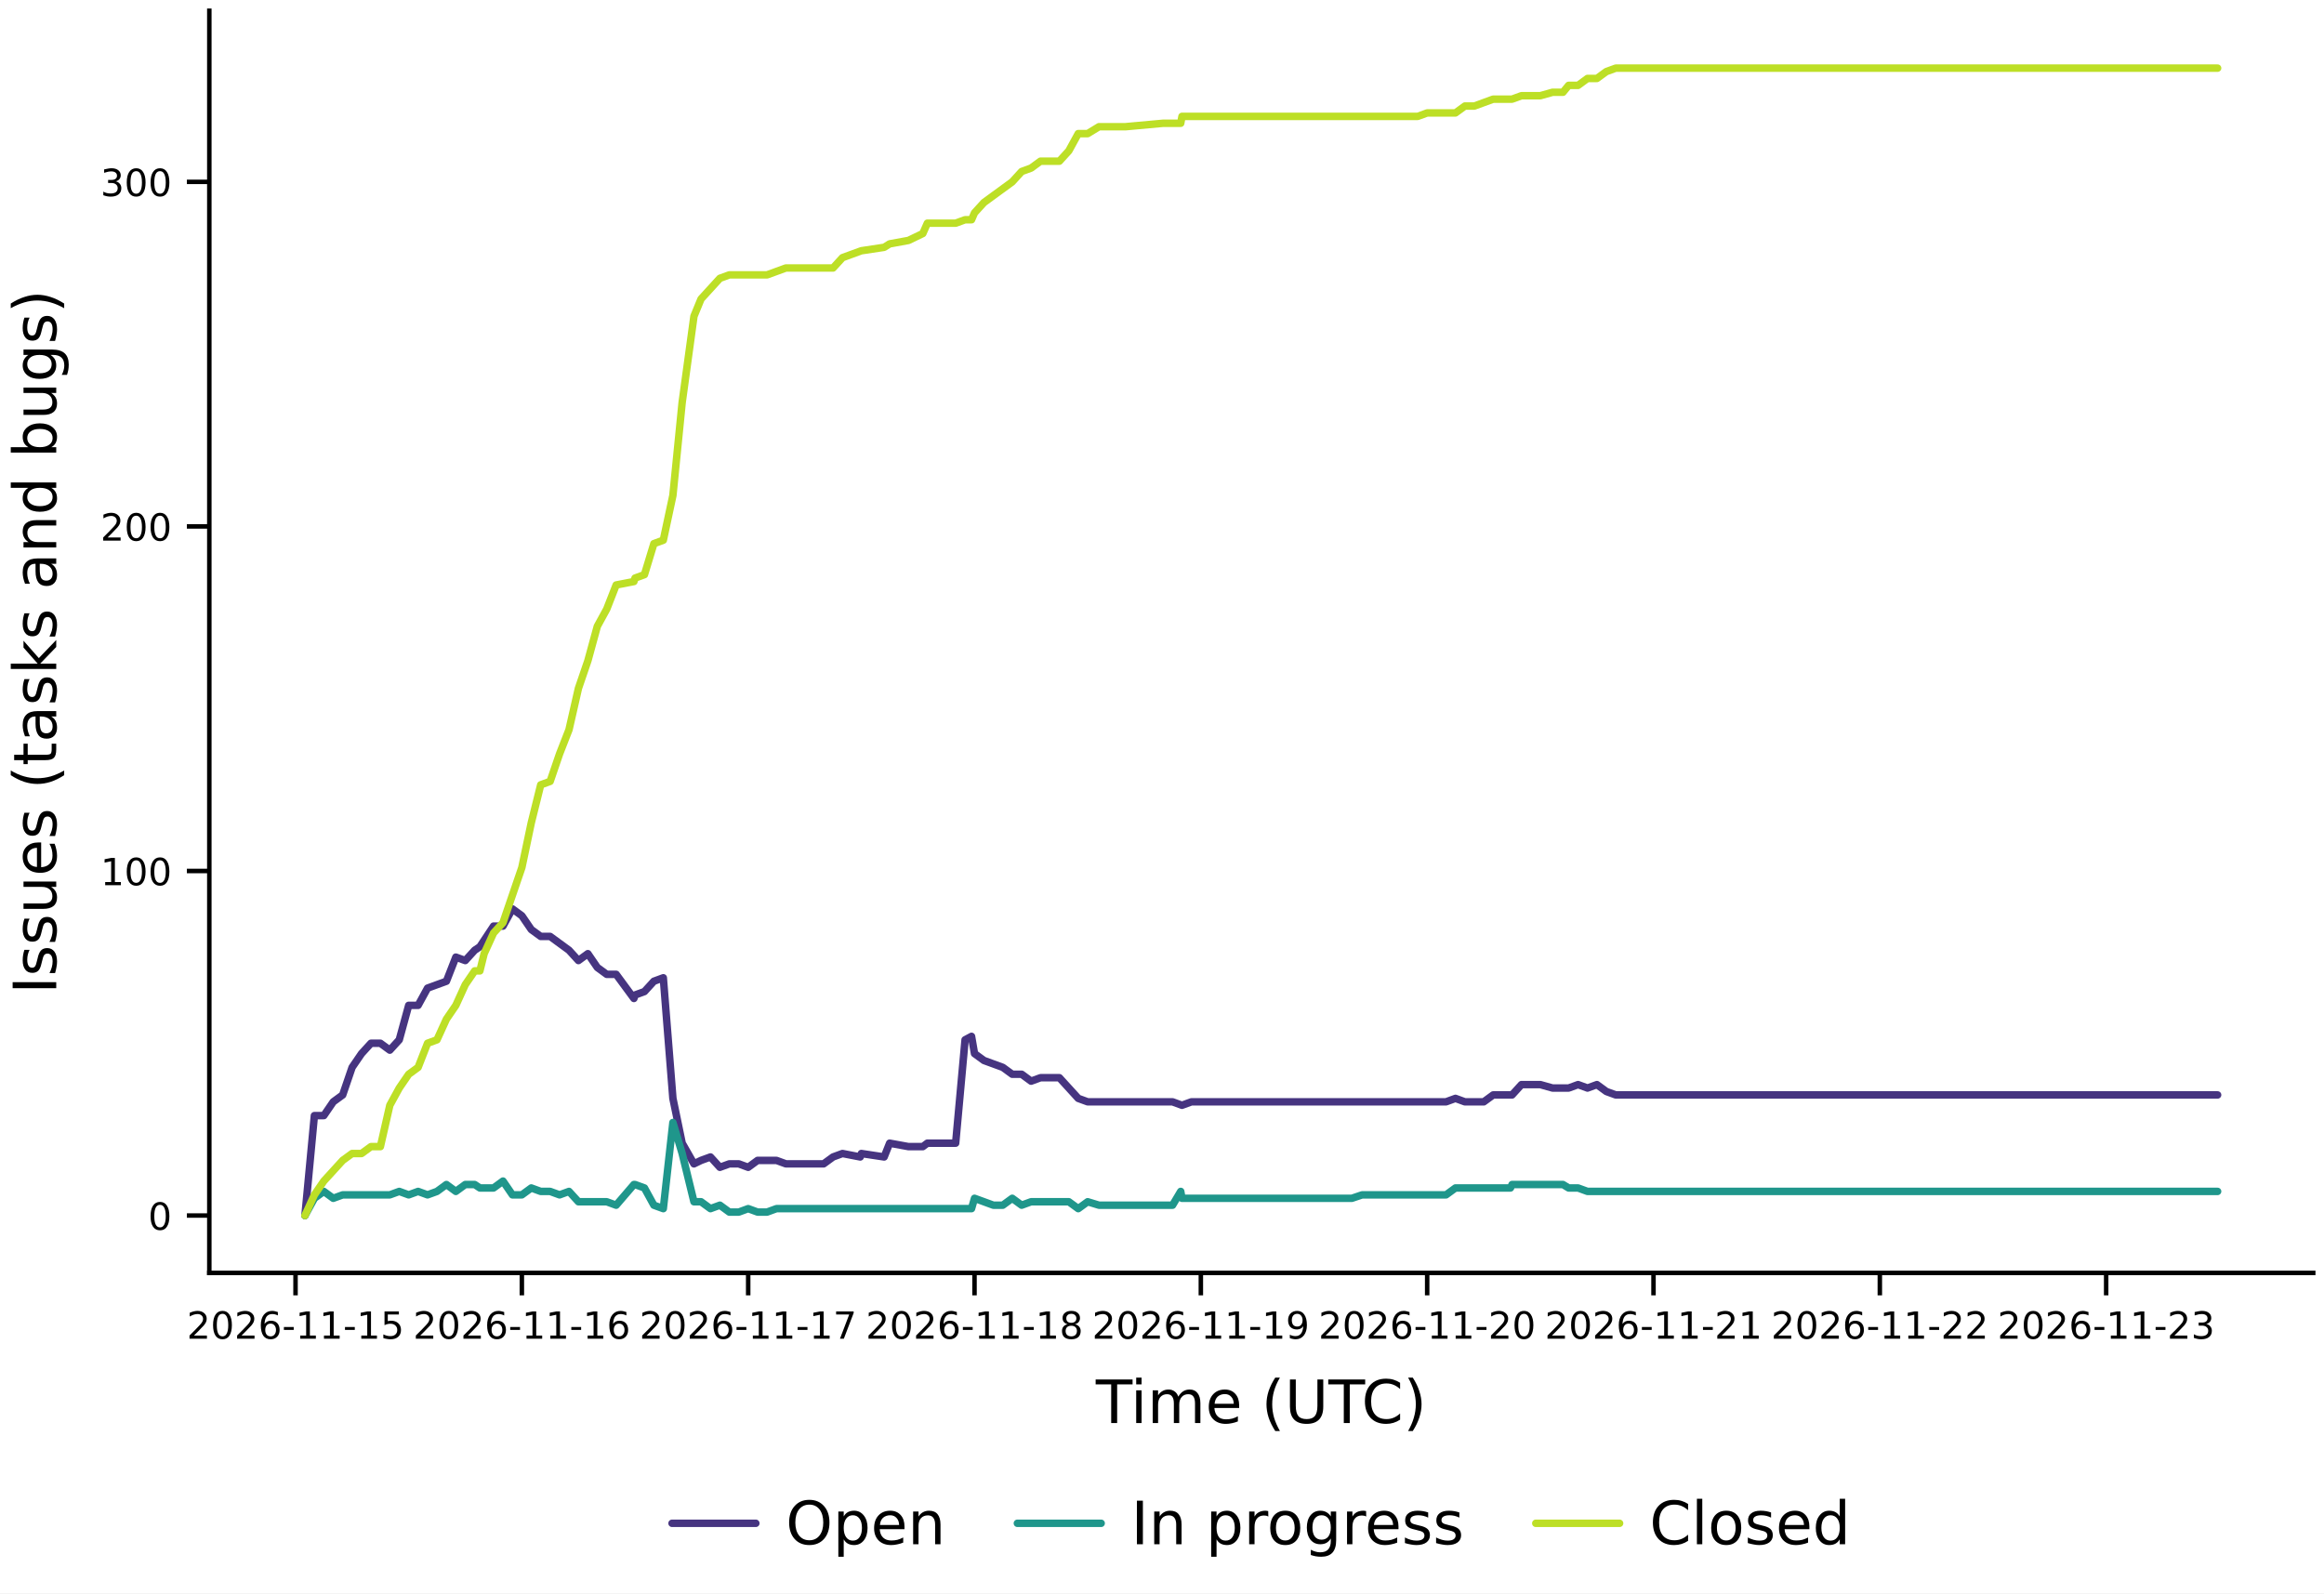
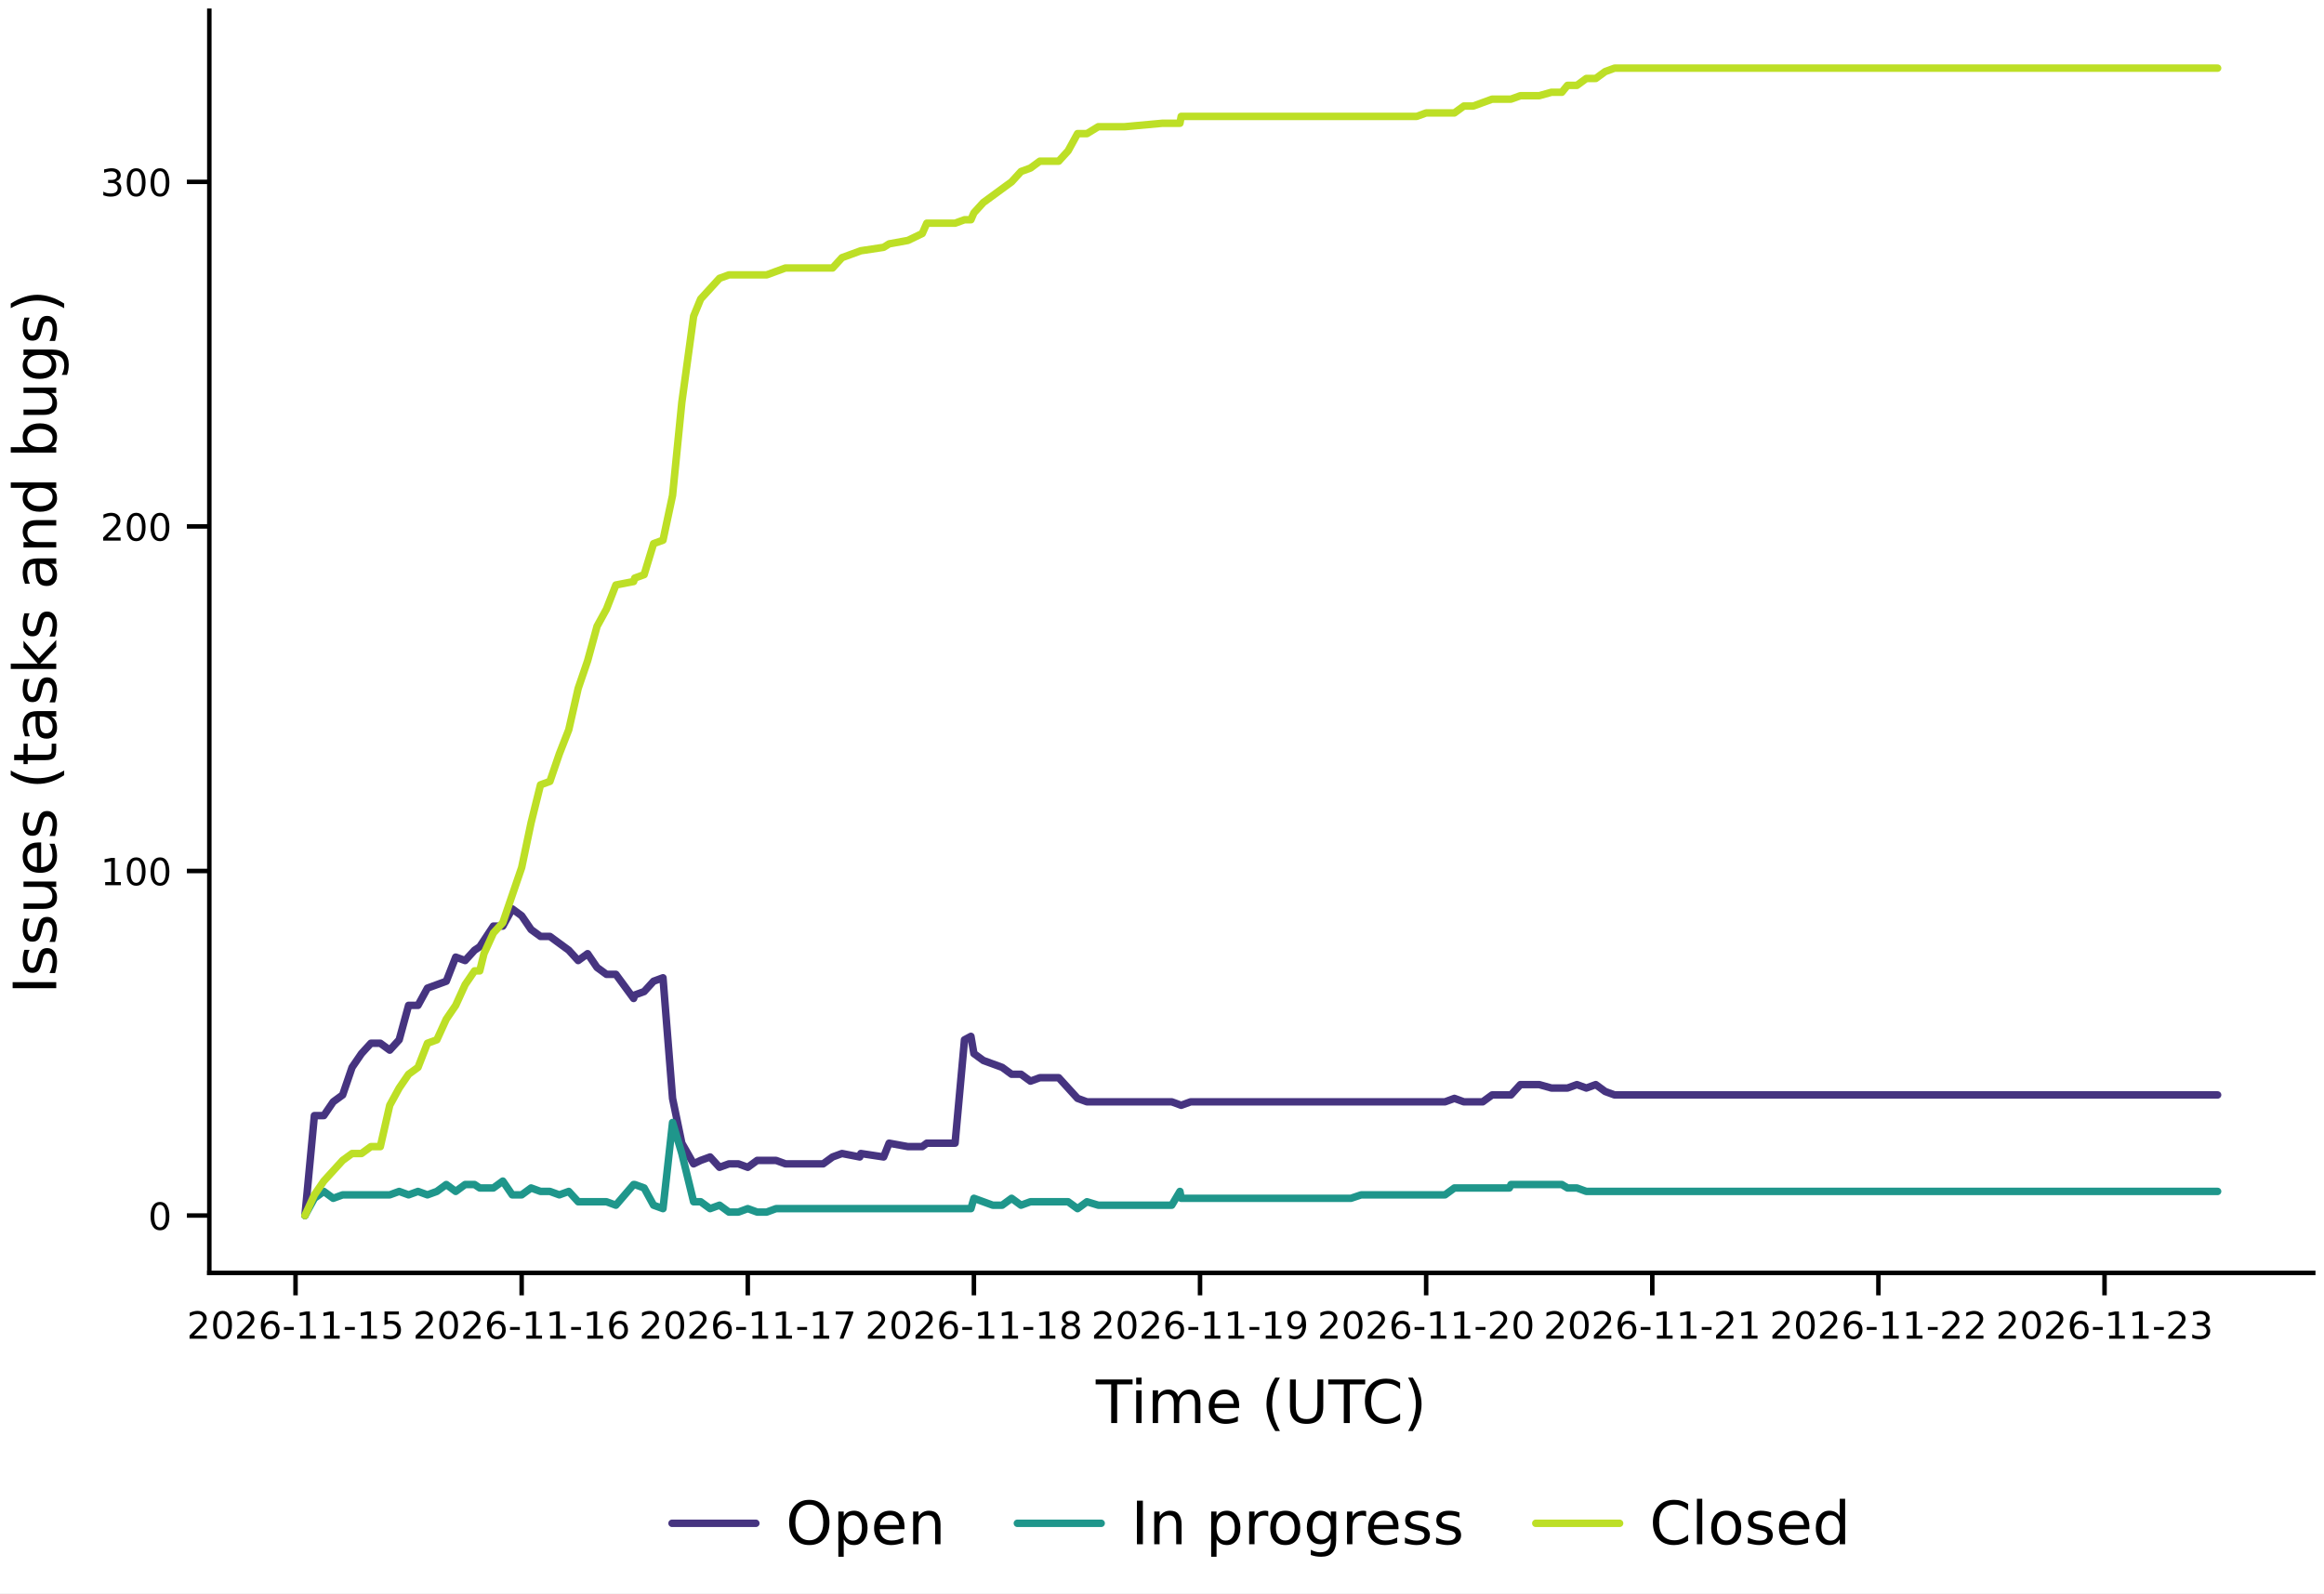
<svg xmlns="http://www.w3.org/2000/svg" xmlns:xlink="http://www.w3.org/1999/xlink" width="310.696pt" height="213.046pt" viewBox="0 0 310.696 213.046" version="1.1">
  <defs>
    <style type="text/css">*{stroke-linejoin: round; stroke-linecap: butt}</style>
  </defs>
  <g id="figure_1">
    <g id="patch_1">
      <path d="M -0 213.046  L 310.696 213.046  L 310.696 0  L -0 0  z " style="fill: #ffffff" />
    </g>
    <g id="axes_1">
      <g id="patch_2">
        <path d="M 27.984 170.203  L 309.256 170.203  L 309.256 1.44  L 27.984 1.44  z " style="fill: #ffffff" />
      </g>
      <g id="matplotlib.axis_1">
        <g id="xtick_1">
          <g id="line2d_1">
            <defs>
-               <path id="m32c08019b4" d="M 0 0  L 0 3  " style="stroke: #000000; stroke-width: 0.6" />
+               <path id="m1f6c794c44" d="M 0 0  L 0 3  " style="stroke: #000000; stroke-width: 0.6" />
            </defs>
            <g>
-               <use xlink:href="#m32c08019b4" x="39.509" y="170.203" style="stroke: #000000; stroke-width: 0.6" />
+               <use xlink:href="#m1f6c794c44" x="39.51" y="170.203" style="stroke: #000000; stroke-width: 0.6" />
            </g>
          </g>
          <g id="text_1">
-             <text style="font-size: 5px; font-family: 'DejaVu Sans', sans-serif; text-anchor: middle" x="39.509" y="179.002" transform="rotate(-0 39.50869 179.0017)">2026-11-15</text>
+             <text style="font-size: 5px; font-family: 'DejaVu Sans', sans-serif; text-anchor: middle" x="39.51" y="179.002" transform="rotate(-0 39.50983 179.0017)">2026-11-15</text>
          </g>
        </g>
        <g id="xtick_2">
          <g id="line2d_2">
            <g>
-               <use xlink:href="#m32c08019b4" x="69.767" y="170.203" style="stroke: #000000; stroke-width: 0.6" />
+               <use xlink:href="#m1f6c794c44" x="69.741" y="170.203" style="stroke: #000000; stroke-width: 0.6" />
            </g>
          </g>
          <g id="text_2">
-             <text style="font-size: 5px; font-family: 'DejaVu Sans', sans-serif; text-anchor: middle" x="69.767" y="179.002" transform="rotate(-0 69.76671 179.0017)">2026-11-16</text>
+             <text style="font-size: 5px; font-family: 'DejaVu Sans', sans-serif; text-anchor: middle" x="69.741" y="179.002" transform="rotate(-0 69.74053 179.0017)">2026-11-16</text>
          </g>
        </g>
        <g id="xtick_3">
          <g id="line2d_3">
            <g>
-               <use xlink:href="#m32c08019b4" x="100.025" y="170.203" style="stroke: #000000; stroke-width: 0.6" />
+               <use xlink:href="#m1f6c794c44" x="99.971" y="170.203" style="stroke: #000000; stroke-width: 0.6" />
            </g>
          </g>
          <g id="text_3">
-             <text style="font-size: 5px; font-family: 'DejaVu Sans', sans-serif; text-anchor: middle" x="100.025" y="179.002" transform="rotate(-0 100.0247 179.0017)">2026-11-17</text>
+             <text style="font-size: 5px; font-family: 'DejaVu Sans', sans-serif; text-anchor: middle" x="99.971" y="179.002" transform="rotate(-0 99.97122 179.0017)">2026-11-17</text>
          </g>
        </g>
        <g id="xtick_4">
          <g id="line2d_4">
            <g>
-               <use xlink:href="#m32c08019b4" x="130.283" y="170.203" style="stroke: #000000; stroke-width: 0.6" />
+               <use xlink:href="#m1f6c794c44" x="130.202" y="170.203" style="stroke: #000000; stroke-width: 0.6" />
            </g>
          </g>
          <g id="text_4">
-             <text style="font-size: 5px; font-family: 'DejaVu Sans', sans-serif; text-anchor: middle" x="130.283" y="179.002" transform="rotate(-0 130.2828 179.0017)">2026-11-18</text>
+             <text style="font-size: 5px; font-family: 'DejaVu Sans', sans-serif; text-anchor: middle" x="130.202" y="179.002" transform="rotate(-0 130.2019 179.0017)">2026-11-18</text>
          </g>
        </g>
        <g id="xtick_5">
          <g id="line2d_5">
            <g>
-               <use xlink:href="#m32c08019b4" x="160.541" y="170.203" style="stroke: #000000; stroke-width: 0.6" />
+               <use xlink:href="#m1f6c794c44" x="160.433" y="170.203" style="stroke: #000000; stroke-width: 0.6" />
            </g>
          </g>
          <g id="text_5">
-             <text style="font-size: 5px; font-family: 'DejaVu Sans', sans-serif; text-anchor: middle" x="160.541" y="179.002" transform="rotate(-0 160.5408 179.0017)">2026-11-19</text>
+             <text style="font-size: 5px; font-family: 'DejaVu Sans', sans-serif; text-anchor: middle" x="160.433" y="179.002" transform="rotate(-0 160.4326 179.0017)">2026-11-19</text>
          </g>
        </g>
        <g id="xtick_6">
          <g id="line2d_6">
            <g>
-               <use xlink:href="#m32c08019b4" x="190.799" y="170.203" style="stroke: #000000; stroke-width: 0.6" />
+               <use xlink:href="#m1f6c794c44" x="190.663" y="170.203" style="stroke: #000000; stroke-width: 0.6" />
            </g>
          </g>
          <g id="text_6">
-             <text style="font-size: 5px; font-family: 'DejaVu Sans', sans-serif; text-anchor: middle" x="190.799" y="179.002" transform="rotate(-0 190.7988 179.0017)">2026-11-20</text>
+             <text style="font-size: 5px; font-family: 'DejaVu Sans', sans-serif; text-anchor: middle" x="190.663" y="179.002" transform="rotate(-0 190.6633 179.0017)">2026-11-20</text>
          </g>
        </g>
        <g id="xtick_7">
          <g id="line2d_7">
            <g>
-               <use xlink:href="#m32c08019b4" x="221.057" y="170.203" style="stroke: #000000; stroke-width: 0.6" />
+               <use xlink:href="#m1f6c794c44" x="220.894" y="170.203" style="stroke: #000000; stroke-width: 0.6" />
            </g>
          </g>
          <g id="text_7">
-             <text style="font-size: 5px; font-family: 'DejaVu Sans', sans-serif; text-anchor: middle" x="221.057" y="179.002" transform="rotate(-0 221.0568 179.0017)">2026-11-21</text>
+             <text style="font-size: 5px; font-family: 'DejaVu Sans', sans-serif; text-anchor: middle" x="220.894" y="179.002" transform="rotate(-0 220.894 179.0017)">2026-11-21</text>
          </g>
        </g>
        <g id="xtick_8">
          <g id="line2d_8">
            <g>
-               <use xlink:href="#m32c08019b4" x="251.315" y="170.203" style="stroke: #000000; stroke-width: 0.6" />
+               <use xlink:href="#m1f6c794c44" x="251.125" y="170.203" style="stroke: #000000; stroke-width: 0.6" />
            </g>
          </g>
          <g id="text_8">
-             <text style="font-size: 5px; font-family: 'DejaVu Sans', sans-serif; text-anchor: middle" x="251.315" y="179.002" transform="rotate(-0 251.3149 179.0017)">2026-11-22</text>
+             <text style="font-size: 5px; font-family: 'DejaVu Sans', sans-serif; text-anchor: middle" x="251.125" y="179.002" transform="rotate(-0 251.1247 179.0017)">2026-11-22</text>
          </g>
        </g>
        <g id="xtick_9">
          <g id="line2d_9">
            <g>
-               <use xlink:href="#m32c08019b4" x="281.573" y="170.203" style="stroke: #000000; stroke-width: 0.6" />
+               <use xlink:href="#m1f6c794c44" x="281.355" y="170.203" style="stroke: #000000; stroke-width: 0.6" />
            </g>
          </g>
          <g id="text_9">
-             <text style="font-size: 5px; font-family: 'DejaVu Sans', sans-serif; text-anchor: middle" x="281.573" y="179.002" transform="rotate(-0 281.5729 179.0017)">2026-11-23</text>
+             <text style="font-size: 5px; font-family: 'DejaVu Sans', sans-serif; text-anchor: middle" x="281.355" y="179.002" transform="rotate(-0 281.3554 179.0017)">2026-11-23</text>
          </g>
        </g>
        <g id="text_10">
          <text style="font-size: 8px; font-family: 'DejaVu Sans', sans-serif; text-anchor: middle" x="168.62" y="190.282" transform="rotate(-0 168.6201 190.2816)">Time (UTC)</text>
        </g>
      </g>
      <g id="matplotlib.axis_2">
        <g id="ytick_1">
          <g id="line2d_10">
            <defs>
-               <path id="mdcf9b377f0" d="M 0 0  L -3 0  " style="stroke: #000000; stroke-width: 0.6" />
+               <path id="m517391b2bb" d="M 0 0  L -3 0  " style="stroke: #000000; stroke-width: 0.6" />
            </defs>
            <g>
-               <use xlink:href="#mdcf9b377f0" x="27.984" y="162.532" style="stroke: #000000; stroke-width: 0.6" />
+               <use xlink:href="#m517391b2bb" x="27.984" y="162.532" style="stroke: #000000; stroke-width: 0.6" />
            </g>
          </g>
          <g id="text_11">
            <text style="font-size: 5px; font-family: 'DejaVu Sans', sans-serif; text-anchor: end" x="22.984" y="164.431" transform="rotate(-0 22.98438 164.4312)">0</text>
          </g>
        </g>
        <g id="ytick_2">
          <g id="line2d_11">
            <g>
-               <use xlink:href="#mdcf9b377f0" x="27.984" y="116.46" style="stroke: #000000; stroke-width: 0.6" />
+               <use xlink:href="#m517391b2bb" x="27.984" y="116.46" style="stroke: #000000; stroke-width: 0.6" />
            </g>
          </g>
          <g id="text_12">
            <text style="font-size: 5px; font-family: 'DejaVu Sans', sans-serif; text-anchor: end" x="22.984" y="118.359" transform="rotate(-0 22.98438 118.3589)">100</text>
          </g>
        </g>
        <g id="ytick_3">
          <g id="line2d_12">
            <g>
-               <use xlink:href="#mdcf9b377f0" x="27.984" y="70.387" style="stroke: #000000; stroke-width: 0.6" />
+               <use xlink:href="#m517391b2bb" x="27.984" y="70.387" style="stroke: #000000; stroke-width: 0.6" />
            </g>
          </g>
          <g id="text_13">
            <text style="font-size: 5px; font-family: 'DejaVu Sans', sans-serif; text-anchor: end" x="22.984" y="72.287" transform="rotate(-0 22.98438 72.28662)">200</text>
          </g>
        </g>
        <g id="ytick_4">
          <g id="line2d_13">
            <g>
-               <use xlink:href="#mdcf9b377f0" x="27.984" y="24.315" style="stroke: #000000; stroke-width: 0.6" />
+               <use xlink:href="#m517391b2bb" x="27.984" y="24.315" style="stroke: #000000; stroke-width: 0.6" />
            </g>
          </g>
          <g id="text_14">
            <text style="font-size: 5px; font-family: 'DejaVu Sans', sans-serif; text-anchor: end" x="22.984" y="26.214" transform="rotate(-0 22.98438 26.21431)">300</text>
          </g>
        </g>
        <g id="text_15">
          <text style="font-size: 8px; font-family: 'DejaVu Sans', sans-serif; text-anchor: middle" x="7.519" y="85.821" transform="rotate(-90 7.51875 85.82143)">Issues (tasks and bugs)</text>
        </g>
      </g>
      <g id="line2d_14">
-         <path d="M 40.769 162.532  L 42.03 149.171  L 43.291 149.171  L 44.552 147.328  L 45.812 146.407  L 47.073 142.721  L 48.334 140.878  L 49.595 139.496  L 50.855 139.496  L 52.116 140.417  L 53.377 139.035  L 54.638 134.428  L 55.898 134.428  L 57.159 132.124  L 59.681 131.203  L 60.941 127.978  L 62.202 128.438  L 63.463 127.056  L 64.156 126.595  L 65.984 123.831  L 67.245 123.831  L 68.506 121.527  L 69.767 122.449  L 71.027 124.292  L 72.288 125.213  L 73.549 125.213  L 76.07 127.056  L 77.331 128.438  L 78.592 127.517  L 79.853 129.36  L 81.113 130.281  L 82.374 130.281  L 84.749 133.506  L 84.896 133.046  L 86.156 132.585  L 87.417 131.203  L 88.678 130.742  L 89.96 146.867  L 91.199 152.857  L 92.775 155.621  L 93.721 155.16  L 94.982 154.7  L 96.242 156.082  L 97.503 155.621  L 98.764 155.621  L 100.025 156.082  L 101.285 155.16  L 103.807 155.16  L 105.068 155.621  L 110.111 155.621  L 111.371 154.7  L 112.632 154.239  L 115.007 154.7  L 115.154 154.239  L 118.201 154.7  L 118.936 152.857  L 121.458 153.317  L 123.37 153.317  L 123.979 152.857  L 127.761 152.857  L 129.022 139.035  L 129.884 138.574  L 130.283 140.878  L 131.544 141.799  L 134.065 142.721  L 135.326 143.642  L 136.587 143.642  L 137.847 144.564  L 139.108 144.103  L 141.63 144.103  L 144.151 146.867  L 145.412 147.328  L 156.759 147.328  L 158.019 147.789  L 159.28 147.328  L 193.32 147.328  L 194.581 146.867  L 195.842 147.328  L 198.363 147.328  L 199.624 146.407  L 202.146 146.407  L 203.406 145.024  L 205.928 145.024  L 207.567 145.485  L 209.71 145.485  L 210.971 145.024  L 212.232 145.485  L 213.492 145.024  L 214.753 145.946  L 216.014 146.407  L 296.471 146.407  L 296.471 146.407  " clip-path="url(#p445f59a543)" style="fill: none; stroke: #463480; stroke-linecap: round" />
+         <path d="M 40.769 162.532  L 42.029 149.171  L 43.289 149.171  L 44.548 147.328  L 45.808 146.407  L 47.068 142.721  L 48.327 140.878  L 49.587 139.496  L 50.846 139.496  L 52.106 140.417  L 53.366 139.035  L 54.625 134.428  L 55.885 134.428  L 57.144 132.124  L 59.664 131.203  L 60.923 127.978  L 62.183 128.438  L 63.442 127.056  L 64.135 126.595  L 65.962 123.831  L 67.221 123.831  L 68.481 121.527  L 69.741 122.449  L 71 124.292  L 72.26 125.213  L 73.519 125.213  L 76.039 127.056  L 77.298 128.438  L 78.558 127.517  L 79.817 129.36  L 81.077 130.281  L 82.337 130.281  L 84.709 133.506  L 84.856 133.046  L 86.115 132.585  L 87.375 131.203  L 88.635 130.742  L 89.915 146.867  L 91.154 152.857  L 92.728 155.621  L 93.673 155.16  L 94.933 154.7  L 96.192 156.082  L 97.452 155.621  L 98.712 155.621  L 99.971 156.082  L 101.231 155.16  L 103.75 155.16  L 105.01 155.621  L 110.048 155.621  L 111.308 154.7  L 112.567 154.239  L 114.94 154.7  L 115.087 154.239  L 118.131 154.7  L 118.865 152.857  L 121.385 153.317  L 123.295 153.317  L 123.904 152.857  L 127.683 152.857  L 128.942 139.035  L 129.803 138.574  L 130.202 140.878  L 131.462 141.799  L 133.981 142.721  L 135.24 143.642  L 136.5 143.642  L 137.76 144.564  L 139.019 144.103  L 141.538 144.103  L 144.058 146.867  L 145.317 147.328  L 156.654 147.328  L 157.913 147.789  L 159.173 147.328  L 193.183 147.328  L 194.442 146.867  L 195.702 147.328  L 198.221 147.328  L 199.481 146.407  L 202 146.407  L 203.259 145.024  L 205.779 145.024  L 207.416 145.485  L 209.558 145.485  L 210.817 145.024  L 212.077 145.485  L 213.336 145.024  L 214.596 145.946  L 215.856 146.407  L 296.471 146.407  L 296.471 146.407  " clip-path="url(#peb5717431e)" style="fill: none; stroke: #463480; stroke-linecap: round" />
      </g>
      <g id="line2d_15">
-         <path d="M 40.769 162.532  L 42.03 160.228  L 43.291 159.307  L 44.552 160.228  L 45.812 159.767  L 52.116 159.767  L 53.377 159.307  L 54.638 159.767  L 55.898 159.307  L 57.159 159.767  L 58.42 159.307  L 59.681 158.385  L 60.941 159.307  L 62.202 158.385  L 63.463 158.385  L 64.156 158.846  L 65.984 158.846  L 67.245 157.925  L 68.506 159.767  L 69.767 159.767  L 71.027 158.846  L 72.288 159.307  L 73.549 159.307  L 74.81 159.767  L 76.07 159.307  L 77.331 160.689  L 81.113 160.689  L 82.374 161.15  L 84.749 158.385  L 84.896 158.385  L 86.156 158.846  L 87.417 161.15  L 88.678 161.61  L 89.96 150.092  L 91.199 154.239  L 92.775 160.689  L 93.721 160.689  L 94.982 161.61  L 96.242 161.15  L 97.503 162.071  L 98.764 162.071  L 100.025 161.61  L 101.285 162.071  L 102.546 162.071  L 103.807 161.61  L 129.884 161.61  L 130.283 160.228  L 132.804 161.15  L 134.065 161.15  L 135.326 160.228  L 136.587 161.15  L 137.847 160.689  L 142.89 160.689  L 144.151 161.61  L 145.412 160.689  L 146.925 161.15  L 156.759 161.15  L 157.851 159.307  L 158.019 160.228  L 180.734 160.228  L 182.1 159.767  L 193.32 159.767  L 194.581 158.846  L 201.935 158.846  L 202.146 158.385  L 208.954 158.385  L 209.71 158.846  L 210.971 158.846  L 212.232 159.307  L 296.471 159.307  L 296.471 159.307  " clip-path="url(#p445f59a543)" style="fill: none; stroke: #1f968b; stroke-linecap: round" />
+         <path d="M 40.769 162.532  L 42.029 160.228  L 43.289 159.307  L 44.548 160.228  L 45.808 159.767  L 52.106 159.767  L 53.366 159.307  L 54.625 159.767  L 55.885 159.307  L 57.144 159.767  L 58.404 159.307  L 59.664 158.385  L 60.923 159.307  L 62.183 158.385  L 63.442 158.385  L 64.135 158.846  L 65.962 158.846  L 67.221 157.925  L 68.481 159.767  L 69.741 159.767  L 71 158.846  L 72.26 159.307  L 73.519 159.307  L 74.779 159.767  L 76.039 159.307  L 77.298 160.689  L 81.077 160.689  L 82.337 161.15  L 84.709 158.385  L 84.856 158.385  L 86.115 158.846  L 87.375 161.15  L 88.635 161.61  L 89.915 150.092  L 91.154 154.239  L 92.728 160.689  L 93.673 160.689  L 94.933 161.61  L 96.192 161.15  L 97.452 162.071  L 98.712 162.071  L 99.971 161.61  L 101.231 162.071  L 102.49 162.071  L 103.75 161.61  L 129.803 161.61  L 130.202 160.228  L 132.721 161.15  L 133.981 161.15  L 135.24 160.228  L 136.5 161.15  L 137.76 160.689  L 142.798 160.689  L 144.058 161.61  L 145.317 160.689  L 146.829 161.15  L 156.654 161.15  L 157.745 159.307  L 157.913 160.228  L 180.607 160.228  L 181.972 159.767  L 193.183 159.767  L 194.442 158.846  L 201.79 158.846  L 202 158.385  L 208.802 158.385  L 209.558 158.846  L 210.817 158.846  L 212.077 159.307  L 296.471 159.307  L 296.471 159.307  " clip-path="url(#peb5717431e)" style="fill: none; stroke: #1f968b; stroke-linecap: round" />
      </g>
      <g id="line2d_16">
-         <path d="M 40.769 162.532  L 42.03 159.767  L 43.291 157.925  L 45.812 155.16  L 47.073 154.239  L 48.334 154.239  L 49.595 153.317  L 50.855 153.317  L 52.116 147.789  L 53.377 145.485  L 54.638 143.642  L 55.898 142.721  L 57.159 139.496  L 58.42 139.035  L 59.681 136.271  L 60.941 134.428  L 62.202 131.663  L 63.463 129.82  L 64.156 129.82  L 64.724 127.517  L 65.984 124.753  L 67.245 123.37  L 69.767 115.999  L 71.027 110.009  L 72.288 104.941  L 73.549 104.481  L 74.81 100.795  L 76.07 97.57  L 77.331 92.041  L 78.592 88.355  L 79.853 83.748  L 81.113 81.445  L 82.374 78.22  L 84.749 77.759  L 84.896 77.298  L 86.156 76.837  L 87.417 72.691  L 88.678 72.23  L 89.96 66.241  L 91.199 53.801  L 92.775 42.283  L 93.721 39.979  L 96.242 37.215  L 97.503 36.754  L 102.546 36.754  L 105.068 35.833  L 111.371 35.833  L 112.632 34.451  L 115.154 33.529  L 118.201 33.069  L 118.936 32.608  L 121.458 32.147  L 123.37 31.226  L 123.979 29.844  L 127.761 29.844  L 129.022 29.383  L 129.884 29.383  L 130.283 28.461  L 131.544 27.079  L 135.326 24.315  L 136.587 22.933  L 137.847 22.472  L 139.108 21.551  L 141.63 21.551  L 142.89 20.168  L 144.151 17.865  L 145.412 17.865  L 146.925 16.943  L 150.455 16.943  L 155.498 16.483  L 157.851 16.483  L 158.019 15.561  L 189.538 15.561  L 190.799 15.1  L 194.581 15.1  L 195.842 14.179  L 197.103 14.179  L 199.624 13.258  L 202.146 13.258  L 203.406 12.797  L 205.928 12.797  L 207.567 12.336  L 208.954 12.336  L 209.71 11.415  L 210.971 11.415  L 212.232 10.493  L 213.492 10.493  L 214.753 9.572  L 216.014 9.111  L 296.471 9.111  L 296.471 9.111  " clip-path="url(#p445f59a543)" style="fill: none; stroke: #bddf26; stroke-linecap: round" />
+         <path d="M 40.769 162.532  L 42.029 159.767  L 43.289 157.925  L 45.808 155.16  L 47.068 154.239  L 48.327 154.239  L 49.587 153.317  L 50.846 153.317  L 52.106 147.789  L 53.366 145.485  L 54.625 143.642  L 55.885 142.721  L 57.144 139.496  L 58.404 139.035  L 59.664 136.271  L 60.923 134.428  L 62.183 131.663  L 63.442 129.82  L 64.135 129.82  L 64.702 127.517  L 65.962 124.753  L 67.221 123.37  L 69.741 115.999  L 71 110.009  L 72.26 104.941  L 73.519 104.481  L 74.779 100.795  L 76.039 97.57  L 77.298 92.041  L 78.558 88.355  L 79.817 83.748  L 81.077 81.445  L 82.337 78.22  L 84.709 77.759  L 84.856 77.298  L 86.115 76.837  L 87.375 72.691  L 88.635 72.23  L 89.915 66.241  L 91.154 53.801  L 92.728 42.283  L 93.673 39.979  L 96.192 37.215  L 97.452 36.754  L 102.49 36.754  L 105.01 35.833  L 111.308 35.833  L 112.567 34.451  L 115.087 33.529  L 118.131 33.069  L 118.865 32.608  L 121.385 32.147  L 123.295 31.226  L 123.904 29.844  L 127.683 29.844  L 128.942 29.383  L 129.803 29.383  L 130.202 28.461  L 131.462 27.079  L 135.24 24.315  L 136.5 22.933  L 137.76 22.472  L 139.019 21.551  L 141.538 21.551  L 142.798 20.168  L 144.058 17.865  L 145.317 17.865  L 146.829 16.943  L 150.356 16.943  L 155.394 16.483  L 157.745 16.483  L 157.913 15.561  L 189.404 15.561  L 190.663 15.1  L 194.442 15.1  L 195.702 14.179  L 196.961 14.179  L 199.481 13.258  L 202 13.258  L 203.259 12.797  L 205.779 12.797  L 207.416 12.336  L 208.802 12.336  L 209.558 11.415  L 210.817 11.415  L 212.077 10.493  L 213.336 10.493  L 214.596 9.572  L 215.856 9.111  L 296.471 9.111  L 296.471 9.111  " clip-path="url(#peb5717431e)" style="fill: none; stroke: #bddf26; stroke-linecap: round" />
      </g>
      <g id="patch_3">
        <path d="M 27.984 170.203  L 27.984 1.44  " style="fill: none; stroke: #000000; stroke-width: 0.6; stroke-linejoin: miter; stroke-linecap: square" />
      </g>
      <g id="patch_4">
        <path d="M 27.984 170.203  L 309.256 170.203  " style="fill: none; stroke: #000000; stroke-width: 0.6; stroke-linejoin: miter; stroke-linecap: square" />
      </g>
      <g id="legend_1">
        <g id="line2d_17">
          <path d="M 89.846 203.684  L 95.446 203.684  L 101.046 203.684  " style="fill: none; stroke: #463480; stroke-linecap: round" />
        </g>
        <g id="text_16">
          <text style="font-size: 8px; font-family: 'DejaVu Sans', sans-serif; text-anchor: start" x="105.046" y="206.484" transform="rotate(-0 105.0457 206.4837)">Open</text>
        </g>
        <g id="line2d_18">
          <path d="M 136.014 203.684  L 141.614 203.684  L 147.214 203.684  " style="fill: none; stroke: #1f968b; stroke-linecap: round" />
        </g>
        <g id="text_17">
          <text style="font-size: 8px; font-family: 'DejaVu Sans', sans-serif; text-anchor: start" x="151.214" y="206.484" transform="rotate(-0 151.2145 206.4837)">In progress</text>
        </g>
        <g id="line2d_19">
          <path d="M 205.322 203.684  L 210.922 203.684  L 216.522 203.684  " style="fill: none; stroke: #bddf26; stroke-linecap: round" />
        </g>
        <g id="text_18">
          <text style="font-size: 8px; font-family: 'DejaVu Sans', sans-serif; text-anchor: start" x="220.522" y="206.484" transform="rotate(-0 220.522 206.4837)">Closed</text>
        </g>
      </g>
    </g>
  </g>
  <defs>
-     <clipPath id="p445f59a543">
+     <clipPath id="peb5717431e">
      <rect x="27.984" y="1.44" width="281.271" height="168.763" />
    </clipPath>
  </defs>
</svg>
